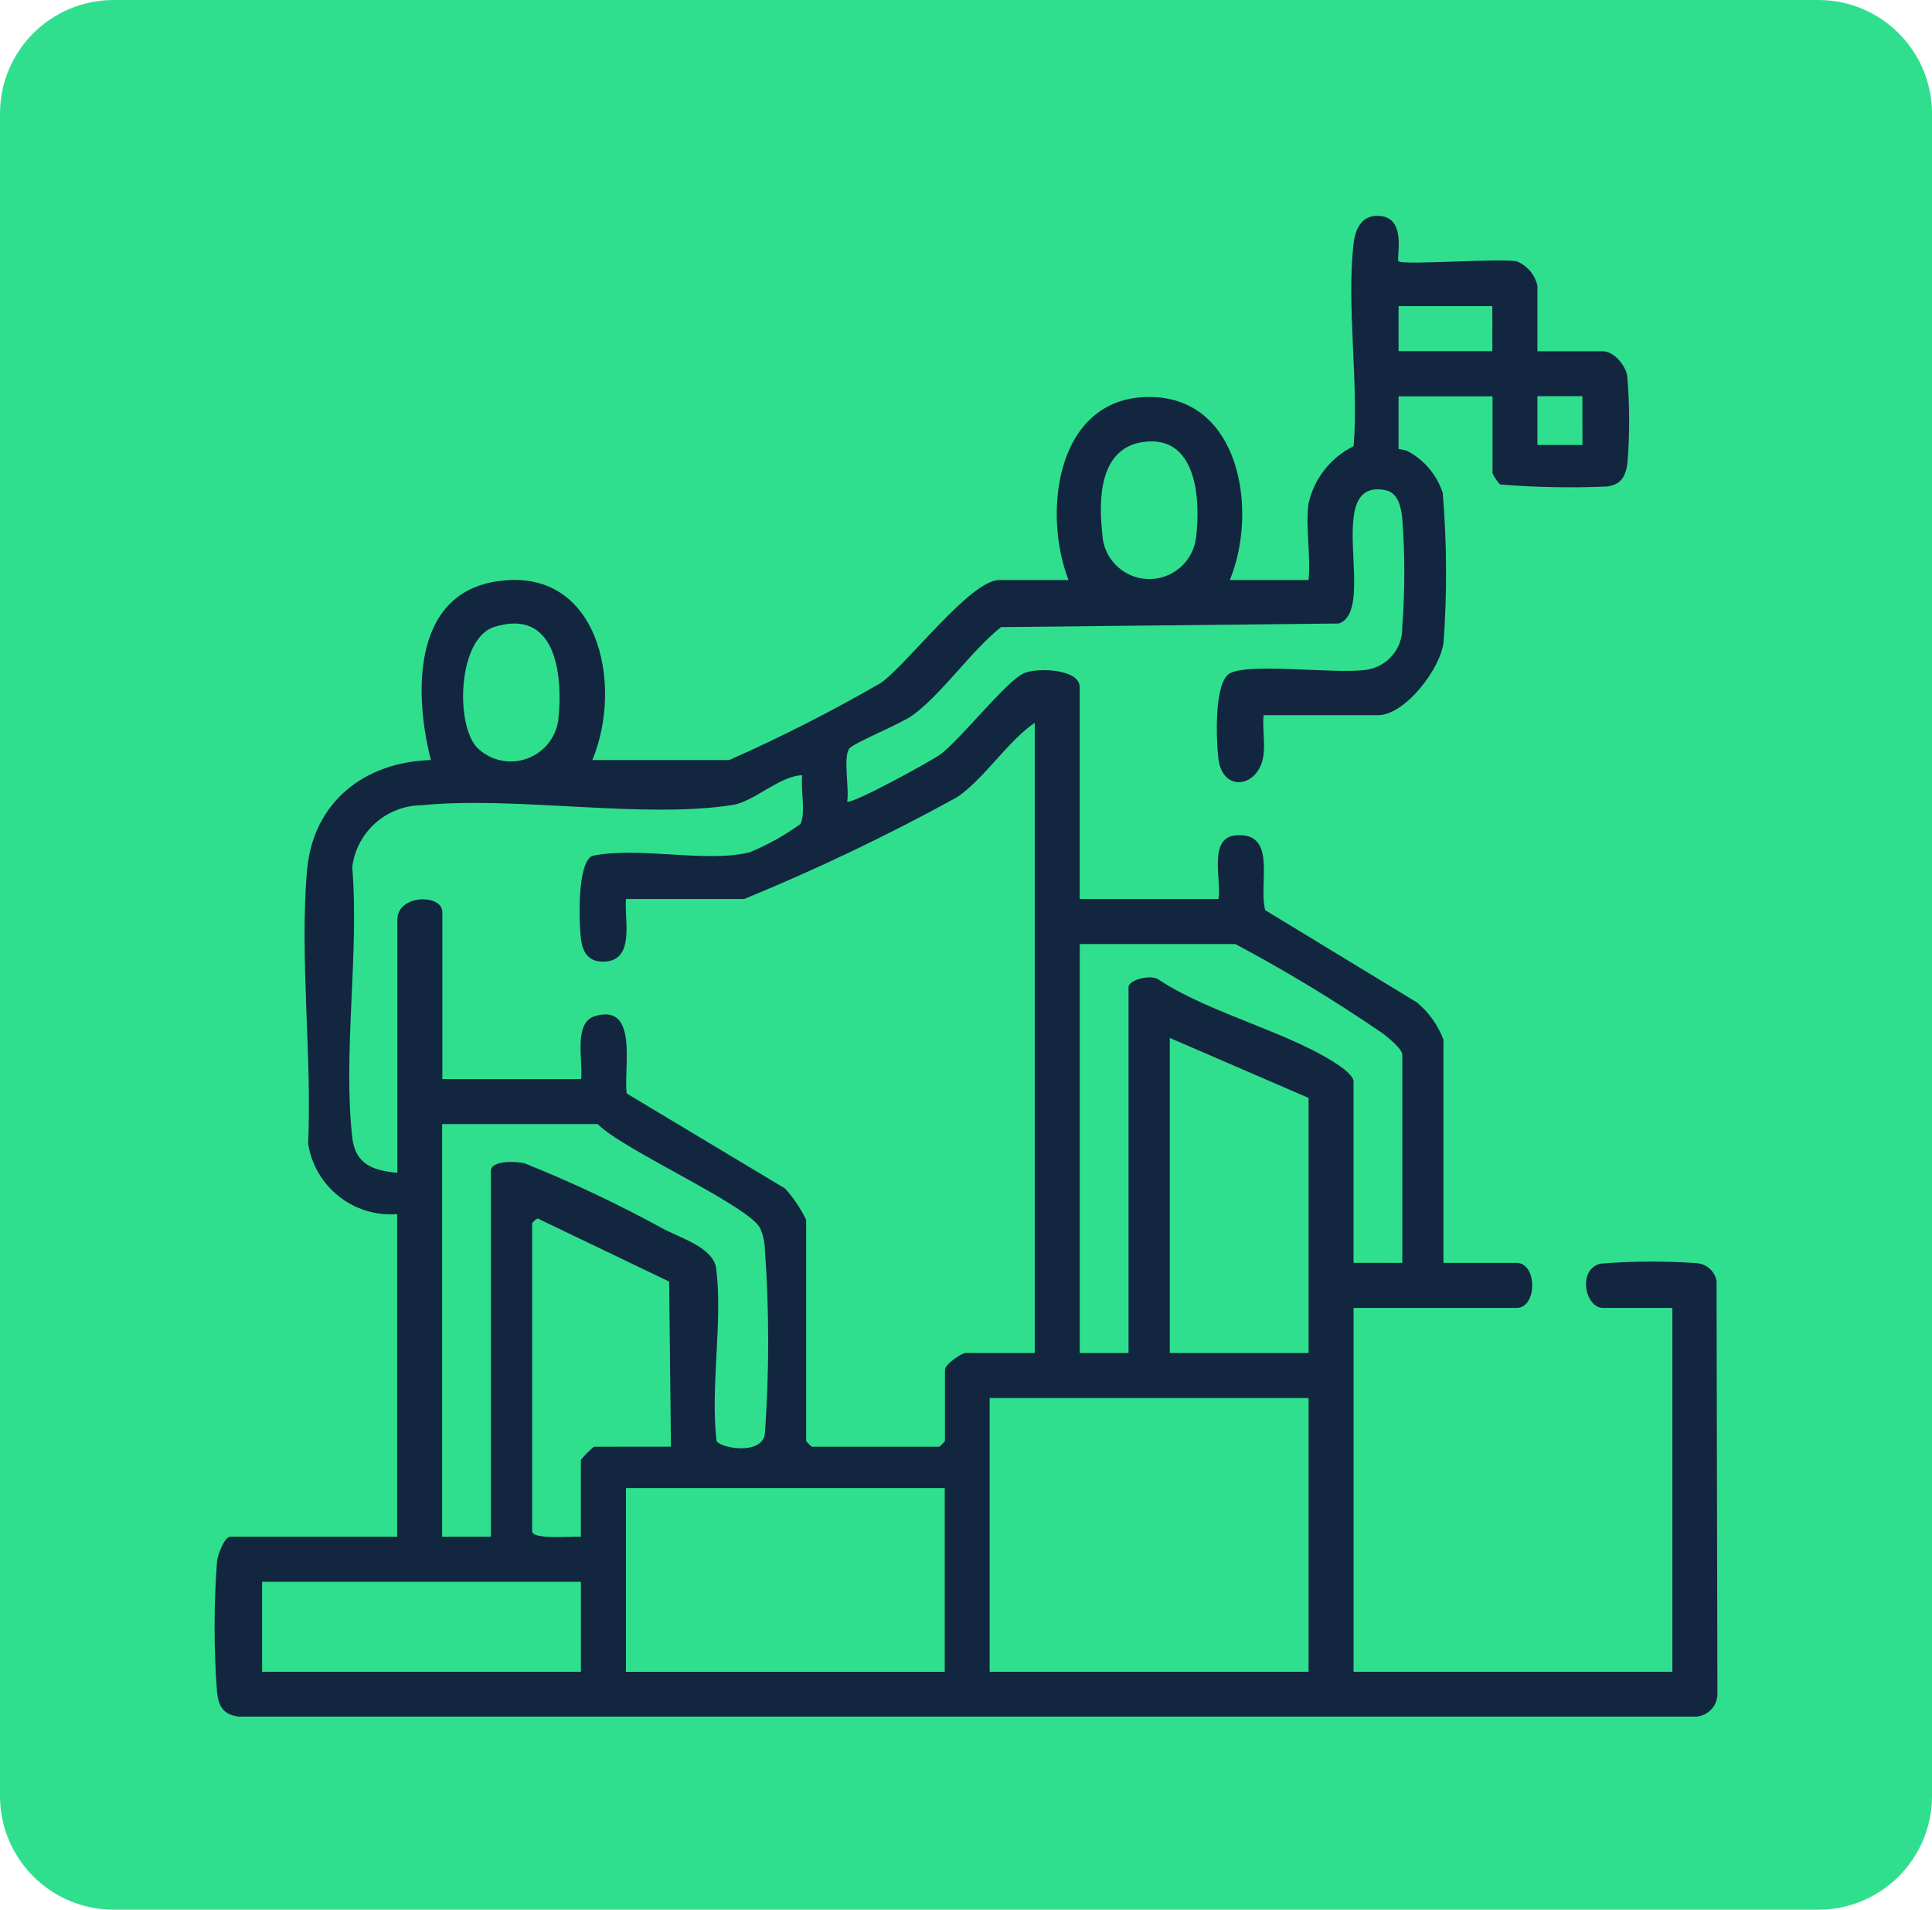
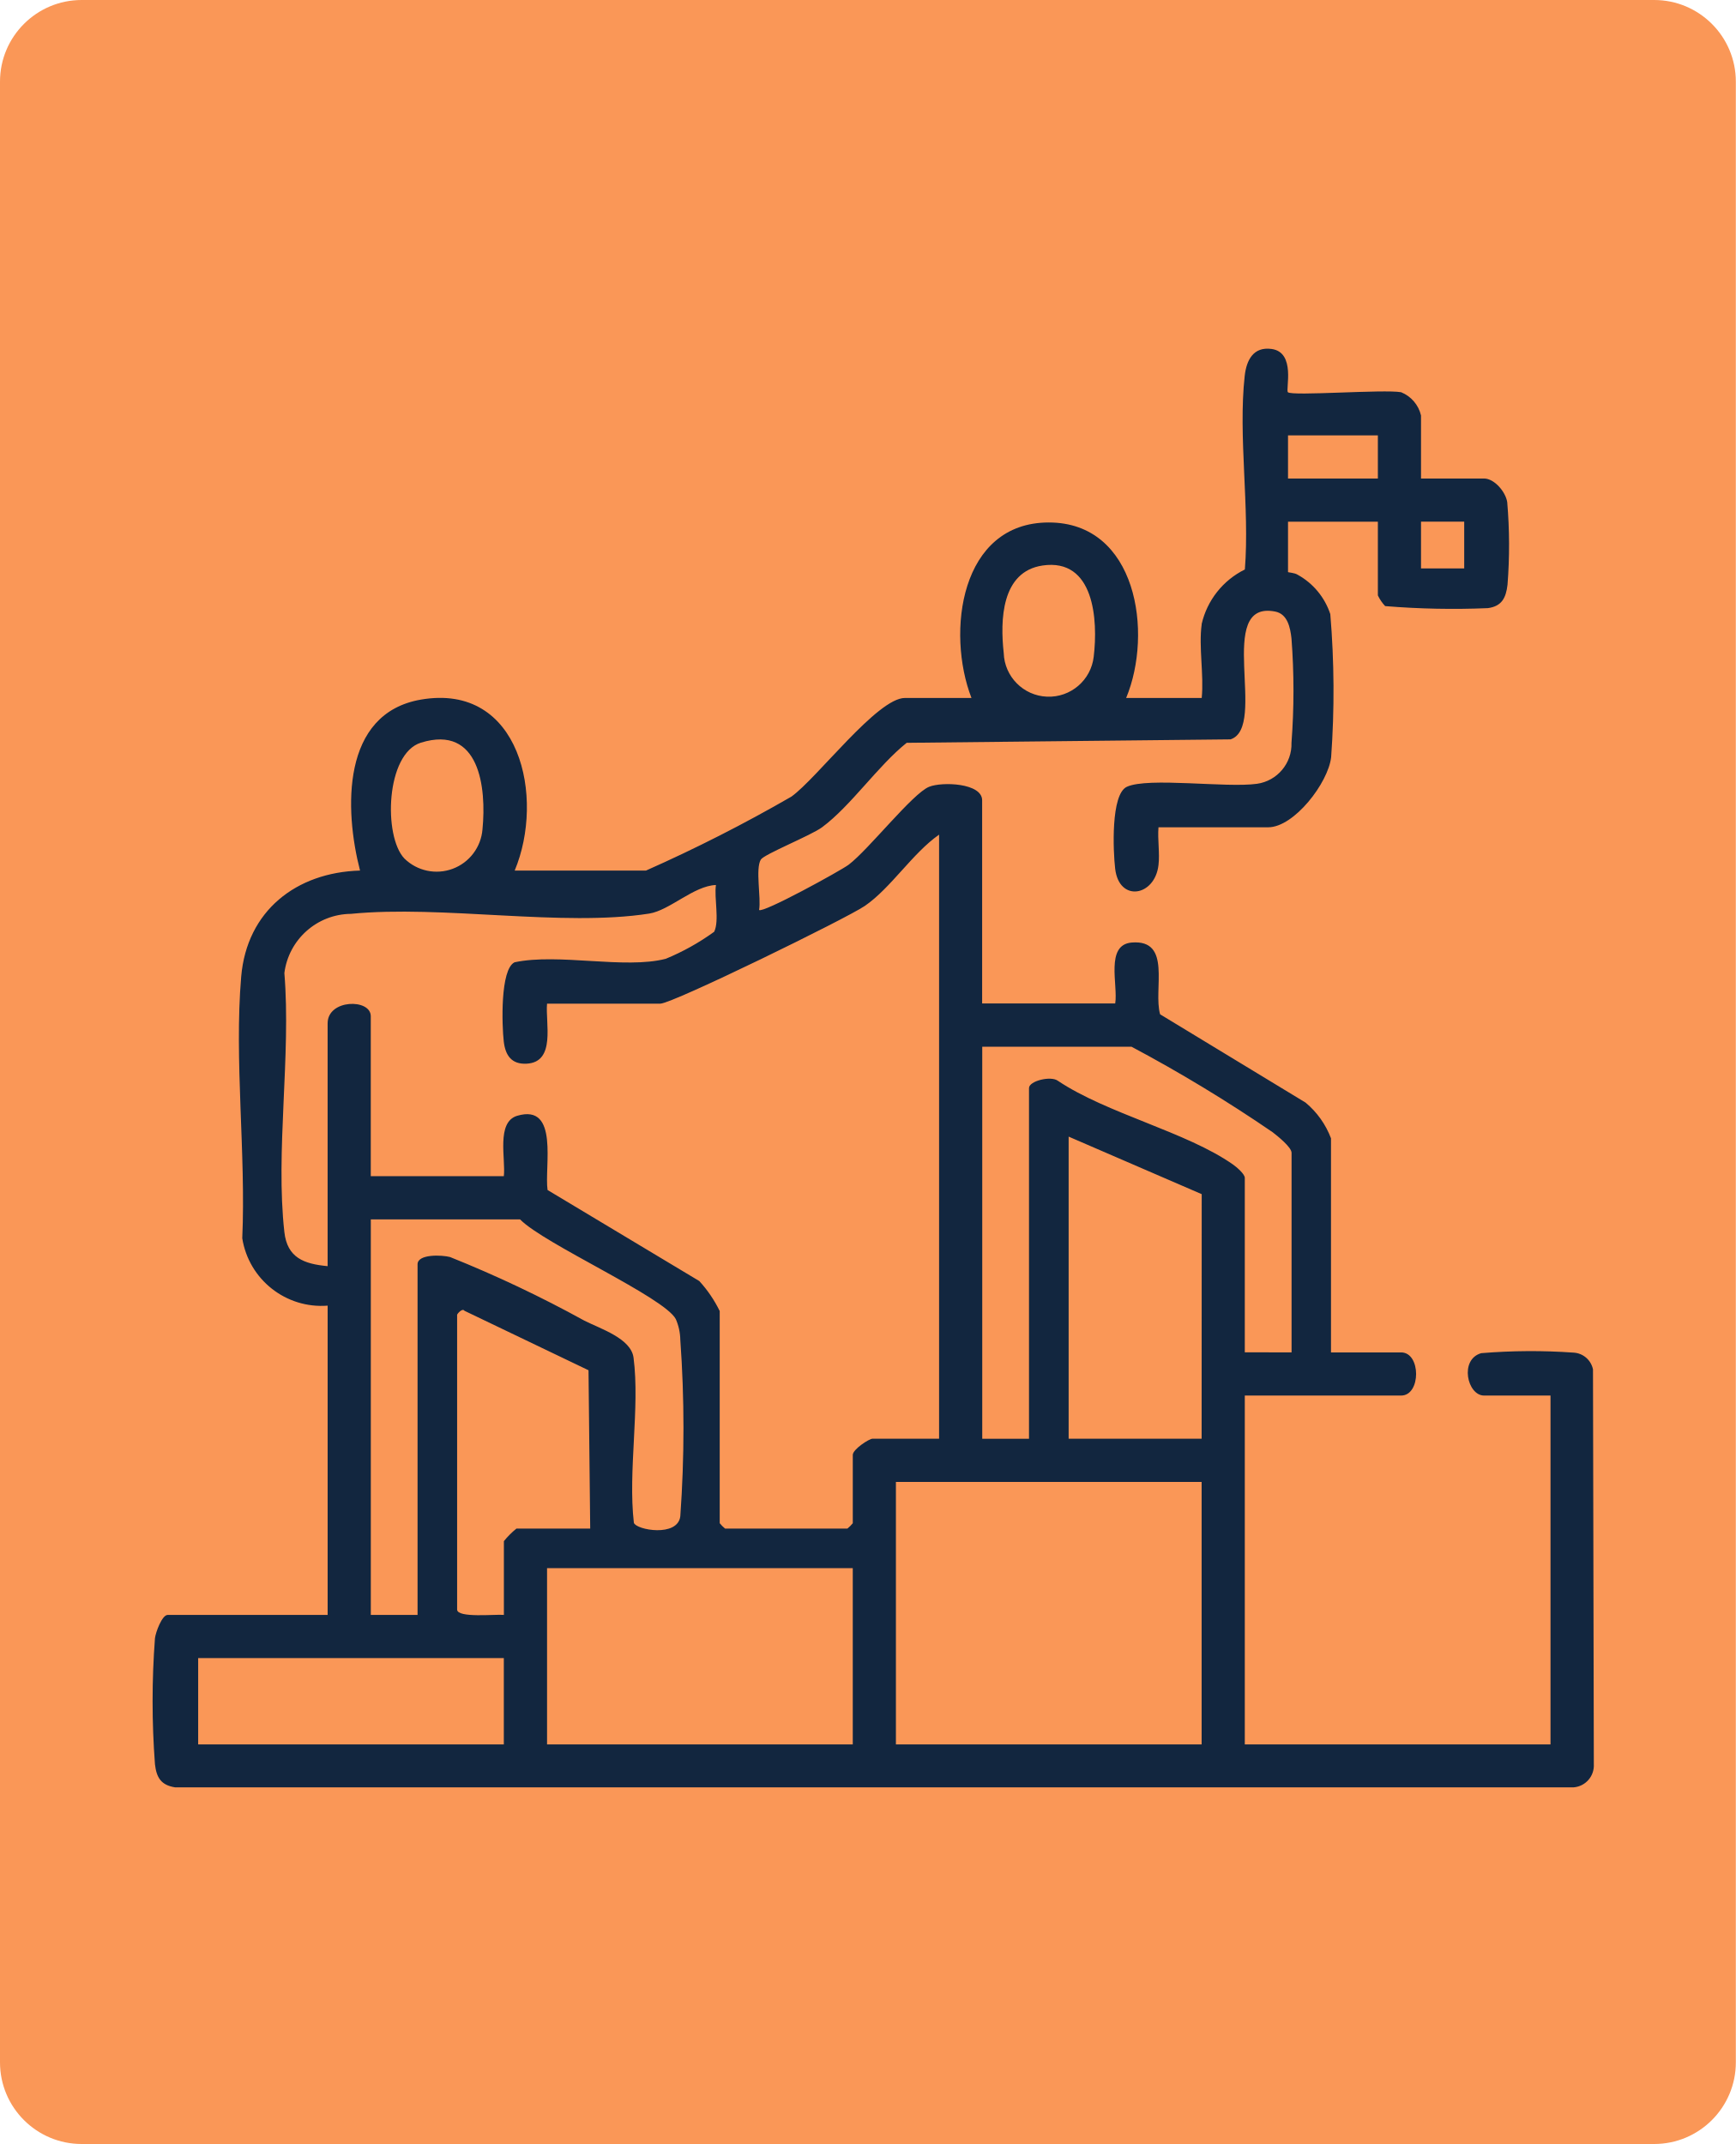
- <svg xmlns="http://www.w3.org/2000/svg" width="85" height="84" viewBox="0 0 85 84">
+ <svg xmlns="http://www.w3.org/2000/svg" width="85" height="105" viewBox="0 0 85 105">
  <defs>
    <clipPath id="clip-path">
-       <rect id="Rectángulo_457883" data-name="Rectángulo 457883" width="66.12" height="66.012" fill="#12263f" />
+       <rect id="Rectángulo_457883" data-name="Rectángulo 457883" width="70.571" height="70.456" fill="#12263f" />
    </clipPath>
  </defs>
-   <g id="Grupo_1186603" data-name="Grupo 1186603" transform="translate(-179.668 -5521)">
-     <rect id="Rectángulo_402006" data-name="Rectángulo 402006" width="85" height="84" rx="5" transform="translate(179.668 5521)" fill="#30df8e" />
-     <g id="Grupo_1188455" data-name="Grupo 1188455" transform="translate(189.108 5530.494)">
-       <g id="Grupo_1188454" data-name="Grupo 1188454" clip-path="url(#clip-path)">
-         <path id="Trazado_1002949" data-name="Trazado 1002949" d="M48.131,12.641a3.724,3.724,0,0,1,1.983-2.509c.227-2.819-.313-6.122-.007-8.881.081-.729.4-1.352,1.233-1.238,1.124.155.634,1.869.751,1.985.184.183,4.412-.142,5.194,0A1.523,1.523,0,0,1,58.2,3.071V5.958h2.888c.466,0,.989.606,1.063,1.082a23.121,23.121,0,0,1,.014,3.789c-.07.607-.264.992-.9,1.077a37.881,37.881,0,0,1-4.711-.091,1.893,1.893,0,0,1-.33-.495V7.939H52.091v2.31c0,.023.3.029.443.125a3.209,3.209,0,0,1,1.5,1.81,42.318,42.318,0,0,1,.038,6.564c-.133,1.18-1.7,3.217-2.888,3.217H46.15c-.047.56.067,1.189,0,1.736-.165,1.433-1.806,1.72-1.987.164-.093-.8-.207-3.418.538-3.759.985-.451,4.567.061,5.969-.137a1.841,1.841,0,0,0,1.583-1.882,31.478,31.478,0,0,0,0-4.786c-.055-.493-.175-1.124-.748-1.235-2.79-.543-.317,5.3-2.047,5.866L34.6,18.09c-1.325,1.059-2.562,2.9-3.881,3.874-.5.373-2.657,1.236-2.807,1.483-.258.424.02,1.754-.08,2.312.153.172,3.763-1.813,4.11-2.076.923-.7,2.928-3.265,3.687-3.574.6-.244,2.433-.175,2.433.618V30.05H44.17c.138-.838-.468-2.695.757-2.8,1.864-.153.977,2.152,1.3,3.293L52.9,34.6a3.95,3.95,0,0,1,1.166,1.639v9.818h3.218c.916,0,.916,1.98,0,1.98H50.111V64.043H64.137V48.037H61.084c-.769,0-1.144-1.655-.13-1.945a27.679,27.679,0,0,1,4.245-.024.964.964,0,0,1,.882.767l.038,18.119a1.007,1.007,0,0,1-.921,1.059H1.03c-.643-.1-.85-.447-.921-1.059a38.535,38.535,0,0,1,0-5.782C.141,58.9.434,58.1.689,58.1H8.033V43.911a3.679,3.679,0,0,1-3.917-3.1c.173-3.868-.378-8.192-.049-12.009.26-3.015,2.524-4.777,5.452-4.864-.721-2.791-.866-7.216,2.8-7.845,4.564-.784,5.7,4.5,4.3,7.846h6.023a70.647,70.647,0,0,0,6.673-3.393c1.18-.839,3.943-4.527,5.208-4.527H37.57c-1.164-3.006-.522-8.052,3.548-8.052,4.04,0,4.792,5.061,3.548,8.052h3.465c.107-1.056-.145-2.363,0-3.383m8.086-8.663H52.091v1.98h4.125Zm3.961,3.959H58.2v2.147h1.982ZM40.831,9.95c-1.9.281-1.945,2.519-1.776,4.012a2.071,2.071,0,0,0,4.129.168c.2-1.675.031-4.534-2.353-4.18M11.553,23.394a2.11,2.11,0,0,0,3.583-1.338c.183-1.909-.13-4.813-2.823-3.977-1.617.5-1.731,4.3-.76,5.316M36.085,50.017V22.295c-1.219.848-2.219,2.458-3.41,3.273A91.363,91.363,0,0,1,23.3,30.05H18.1c-.083.874.417,2.684-.933,2.754-.7.036-.976-.389-1.05-1.019-.083-.714-.173-3.314.5-3.633,2.018-.429,5.04.327,6.936-.16a10.756,10.756,0,0,0,2.224-1.242c.248-.513-.008-1.552.081-2.146-1.016.036-2.117,1.161-3.062,1.309-3.965.622-9.508-.4-13.684.012a3.109,3.109,0,0,0-3.055,2.721c.312,3.768-.415,8.2,0,11.885.132,1.182.9,1.462,1.985,1.564V30.958c0-1.117,1.98-1.14,1.98-.33v7.343h6.105c.095-.778-.359-2.482.613-2.772,1.943-.578,1.237,2.352,1.394,3.406l6.961,4.176a5.83,5.83,0,0,1,.933,1.378v9.736a1.656,1.656,0,0,0,.248.248h5.61a1.656,1.656,0,0,0,.248-.248V50.759c0-.255.752-.743.908-.743Zm16.171-3.96V36.9c0-.258-.644-.771-.87-.945a67.979,67.979,0,0,0-6.473-3.923H38.065V50.017H40.21V33.928c0-.332,1.01-.575,1.325-.334,2.253,1.506,5.914,2.35,8.034,3.846.168.118.541.436.541.614v8ZM48.131,38.8l-6.105-2.64V50.017h6.105ZM12.158,58.1V42.014c0-.482,1.125-.431,1.491-.334a55.61,55.61,0,0,1,6.159,2.915c.738.374,2.144.814,2.259,1.7.3,2.3-.259,5.208.015,7.576.109.333,2.012.674,2.13-.3a56.567,56.567,0,0,0,0-8.1A2.469,2.469,0,0,0,24,44.524c-.528-1.006-6.045-3.448-7.143-4.573H10.013V58.1Zm7.921-3.96L20,46.877l-5.692-2.73c-.1-.144-.336.156-.336.177V57.855c0,.4,1.773.207,2.145.248V54.72a3.853,3.853,0,0,1,.578-.578ZM48.131,52H34.1V64.043H48.131Zm-16.006,3.96H18.1v8.086H32.124ZM16.118,60.083H2.092v3.96H16.118Z" transform="translate(0 0)" fill="#12263f" />
+   <g id="Grupo_1186603" data-name="Grupo 1186603" transform="translate(-184.379 -5518.83)">
+     <rect id="Rectángulo_458024" data-name="Rectángulo 458024" width="85" height="105" rx="4" transform="translate(184.379 5518.83)" fill="#fa9757" />
+     <g id="Grupo_1188455" data-name="Grupo 1188455" transform="translate(191.85 5535.906)">
+       <g id="Grupo_1188454" data-name="Grupo 1188454" transform="translate(0 0)" clip-path="url(#clip-path)">
+         <path id="Trazado_1002949" data-name="Trazado 1002949" d="M51.37,13.492a3.975,3.975,0,0,1,2.117-2.678c.242-3.009-.334-6.534-.008-9.479.086-.778.428-1.443,1.316-1.321,1.2.165.677,1.995.8,2.119.2.2,4.709-.151,5.544,0a1.625,1.625,0,0,1,.974,1.14V6.359H65.2c.5,0,1.055.647,1.134,1.155a24.677,24.677,0,0,1,.015,4.044c-.075.648-.282,1.059-.964,1.149a40.431,40.431,0,0,1-5.028-.1A2.021,2.021,0,0,1,60,12.083V8.473H55.6v2.466c0,.024.318.031.473.133A3.425,3.425,0,0,1,57.671,13a45.166,45.166,0,0,1,.041,7.006c-.142,1.259-1.814,3.434-3.083,3.434H49.257c-.05.6.071,1.269,0,1.853-.176,1.529-1.927,1.836-2.121.175-.1-.849-.221-3.648.574-4.012,1.051-.481,4.874.065,6.37-.146a1.965,1.965,0,0,0,1.69-2.009,33.6,33.6,0,0,0,0-5.108c-.059-.526-.187-1.2-.8-1.319-2.978-.579-.338,5.662-2.185,6.26l-15.858.169c-1.414,1.131-2.734,3.092-4.142,4.135-.538.4-2.835,1.319-3,1.583-.276.453.021,1.872-.085,2.467.163.184,4.016-1.934,4.387-2.216.985-.748,3.125-3.485,3.935-3.814.639-.26,2.6-.187,2.6.659v9.951h6.516c.148-.895-.5-2.876.808-2.984,1.989-.164,1.043,2.3,1.391,3.515l7.123,4.324a4.215,4.215,0,0,1,1.245,1.749V49.157h3.434c.978,0,.978,2.113,0,2.113H53.484V68.354h14.97V51.27H65.2c-.821,0-1.221-1.766-.139-2.076a29.543,29.543,0,0,1,4.531-.026,1.029,1.029,0,0,1,.942.819l.041,19.339a1.075,1.075,0,0,1-.983,1.131H1.1c-.687-.108-.907-.477-.983-1.131a41.129,41.129,0,0,1,0-6.171c.035-.294.347-1.141.62-1.141H8.573V46.867a3.926,3.926,0,0,1-4.181-3.3c.185-4.129-.4-8.744-.052-12.817.277-3.218,2.694-5.1,5.819-5.191-.77-2.978-.925-7.7,2.984-8.373,4.871-.837,6.08,4.807,4.589,8.374H24.16a75.4,75.4,0,0,0,7.122-3.622c1.259-.9,4.208-4.832,5.559-4.832H40.1c-1.242-3.208-.557-8.594,3.787-8.594,4.311,0,5.114,5.4,3.787,8.594h3.7c.114-1.127-.155-2.522,0-3.61M60,4.246H55.6V6.359H60Zm4.228,4.226H62.113v2.291h2.115ZM43.579,10.62c-2.024.3-2.076,2.689-1.9,4.282a2.211,2.211,0,0,0,4.407.18c.214-1.788.033-4.839-2.512-4.462M12.331,24.969a2.253,2.253,0,0,0,3.824-1.429c.2-2.037-.138-5.137-3.013-4.245-1.725.535-1.848,4.588-.811,5.674M38.514,53.383V23.8c-1.3.906-2.368,2.624-3.64,3.493-.889.608-9.418,4.784-10.01,4.784H19.317c-.089.933.445,2.865-1,2.94-.747.039-1.042-.415-1.12-1.088-.089-.762-.185-3.537.531-3.878,2.154-.458,5.38.349,7.4-.17a11.48,11.48,0,0,0,2.373-1.325c.265-.548-.009-1.656.086-2.29-1.085.039-2.26,1.239-3.268,1.4-4.232.664-10.148-.428-14.605.013a3.318,3.318,0,0,0-3.26,2.9c.333,4.022-.443,8.75,0,12.685.141,1.262.962,1.56,2.118,1.669V33.042c0-1.192,2.113-1.217,2.113-.352v7.837H17.2c.1-.83-.384-2.649.654-2.958,2.074-.617,1.32,2.511,1.488,3.635l7.43,4.458a6.222,6.222,0,0,1,1,1.47V57.522a1.767,1.767,0,0,0,.264.264h5.988a1.767,1.767,0,0,0,.264-.264V54.176c0-.272.8-.793.969-.793Zm17.26-4.227V39.382c0-.276-.688-.823-.928-1.009a72.554,72.554,0,0,0-6.909-4.187H40.627v19.2h2.29V36.212c0-.354,1.078-.613,1.414-.357,2.4,1.608,6.312,2.508,8.575,4.1.179.126.578.465.578.655v8.542Zm-4.4-7.749-6.516-2.818V53.383H51.37ZM12.976,62.013V44.842c0-.515,1.2-.459,1.591-.356A59.353,59.353,0,0,1,21.141,47.6c.788.4,2.288.869,2.411,1.815.319,2.453-.277,5.558.016,8.086.116.355,2.148.719,2.274-.319a60.374,60.374,0,0,0,0-8.645,2.635,2.635,0,0,0-.221-1.012c-.563-1.074-6.452-3.68-7.624-4.881H10.687V62.013Zm8.454-4.227-.083-7.755-6.075-2.913c-.108-.154-.359.167-.359.189V61.749c0,.431,1.893.221,2.29.264V58.4a4.113,4.113,0,0,1,.616-.616ZM51.37,55.5H36.4V68.354H51.37ZM34.287,59.724H19.317v8.63h14.97ZM17.2,64.127H2.233v4.227H17.2Z" transform="translate(0 0)" fill="#12263f" />
      </g>
    </g>
  </g>
</svg>
